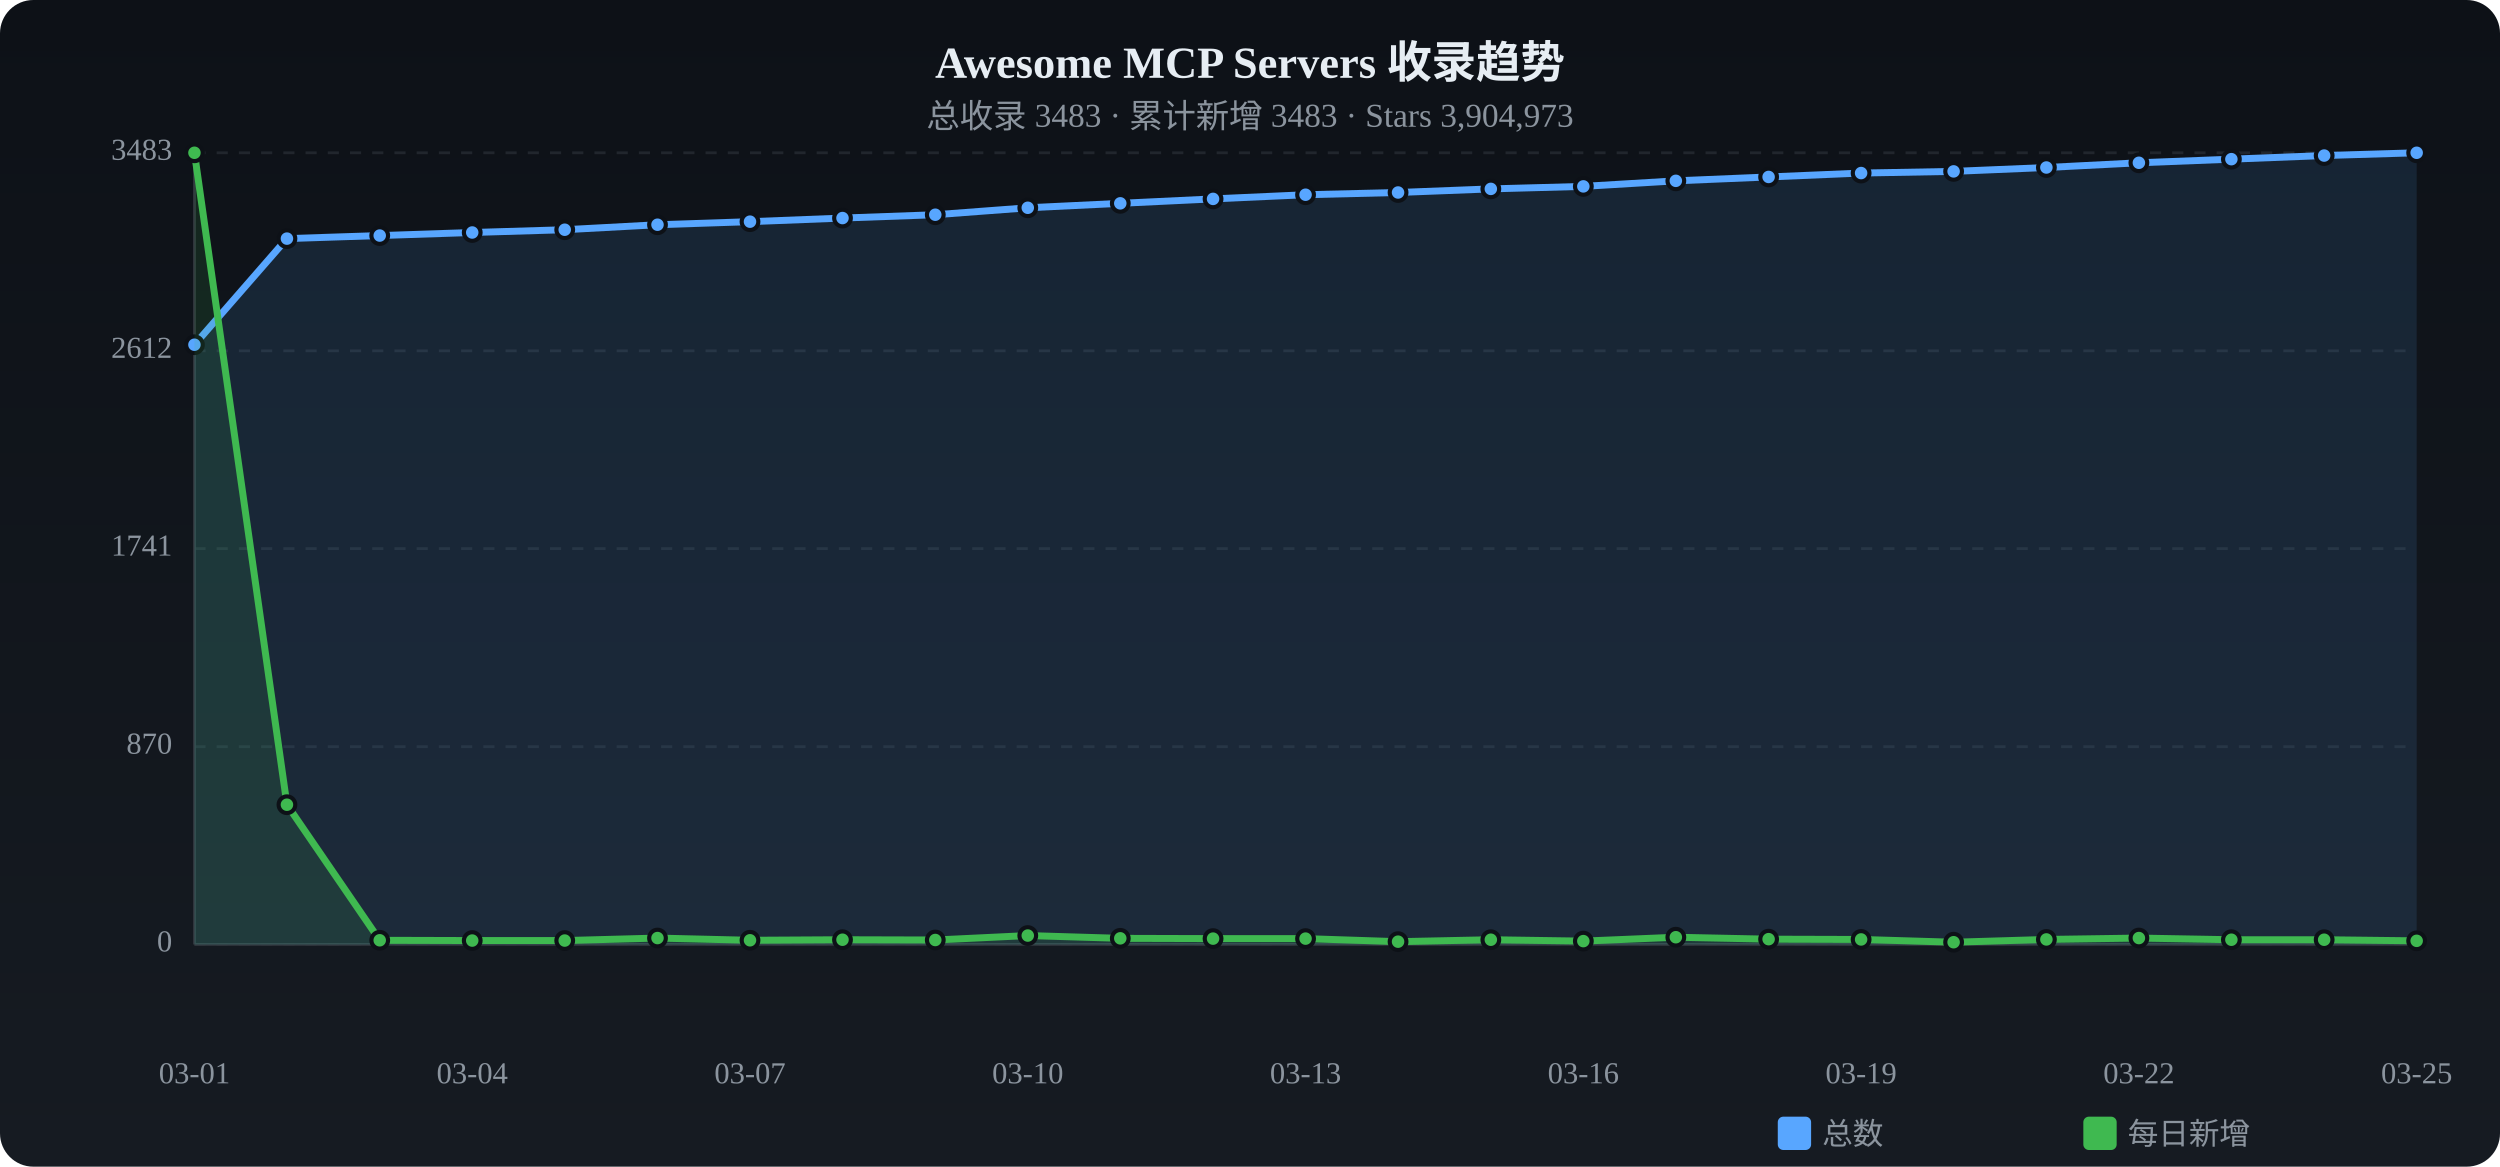
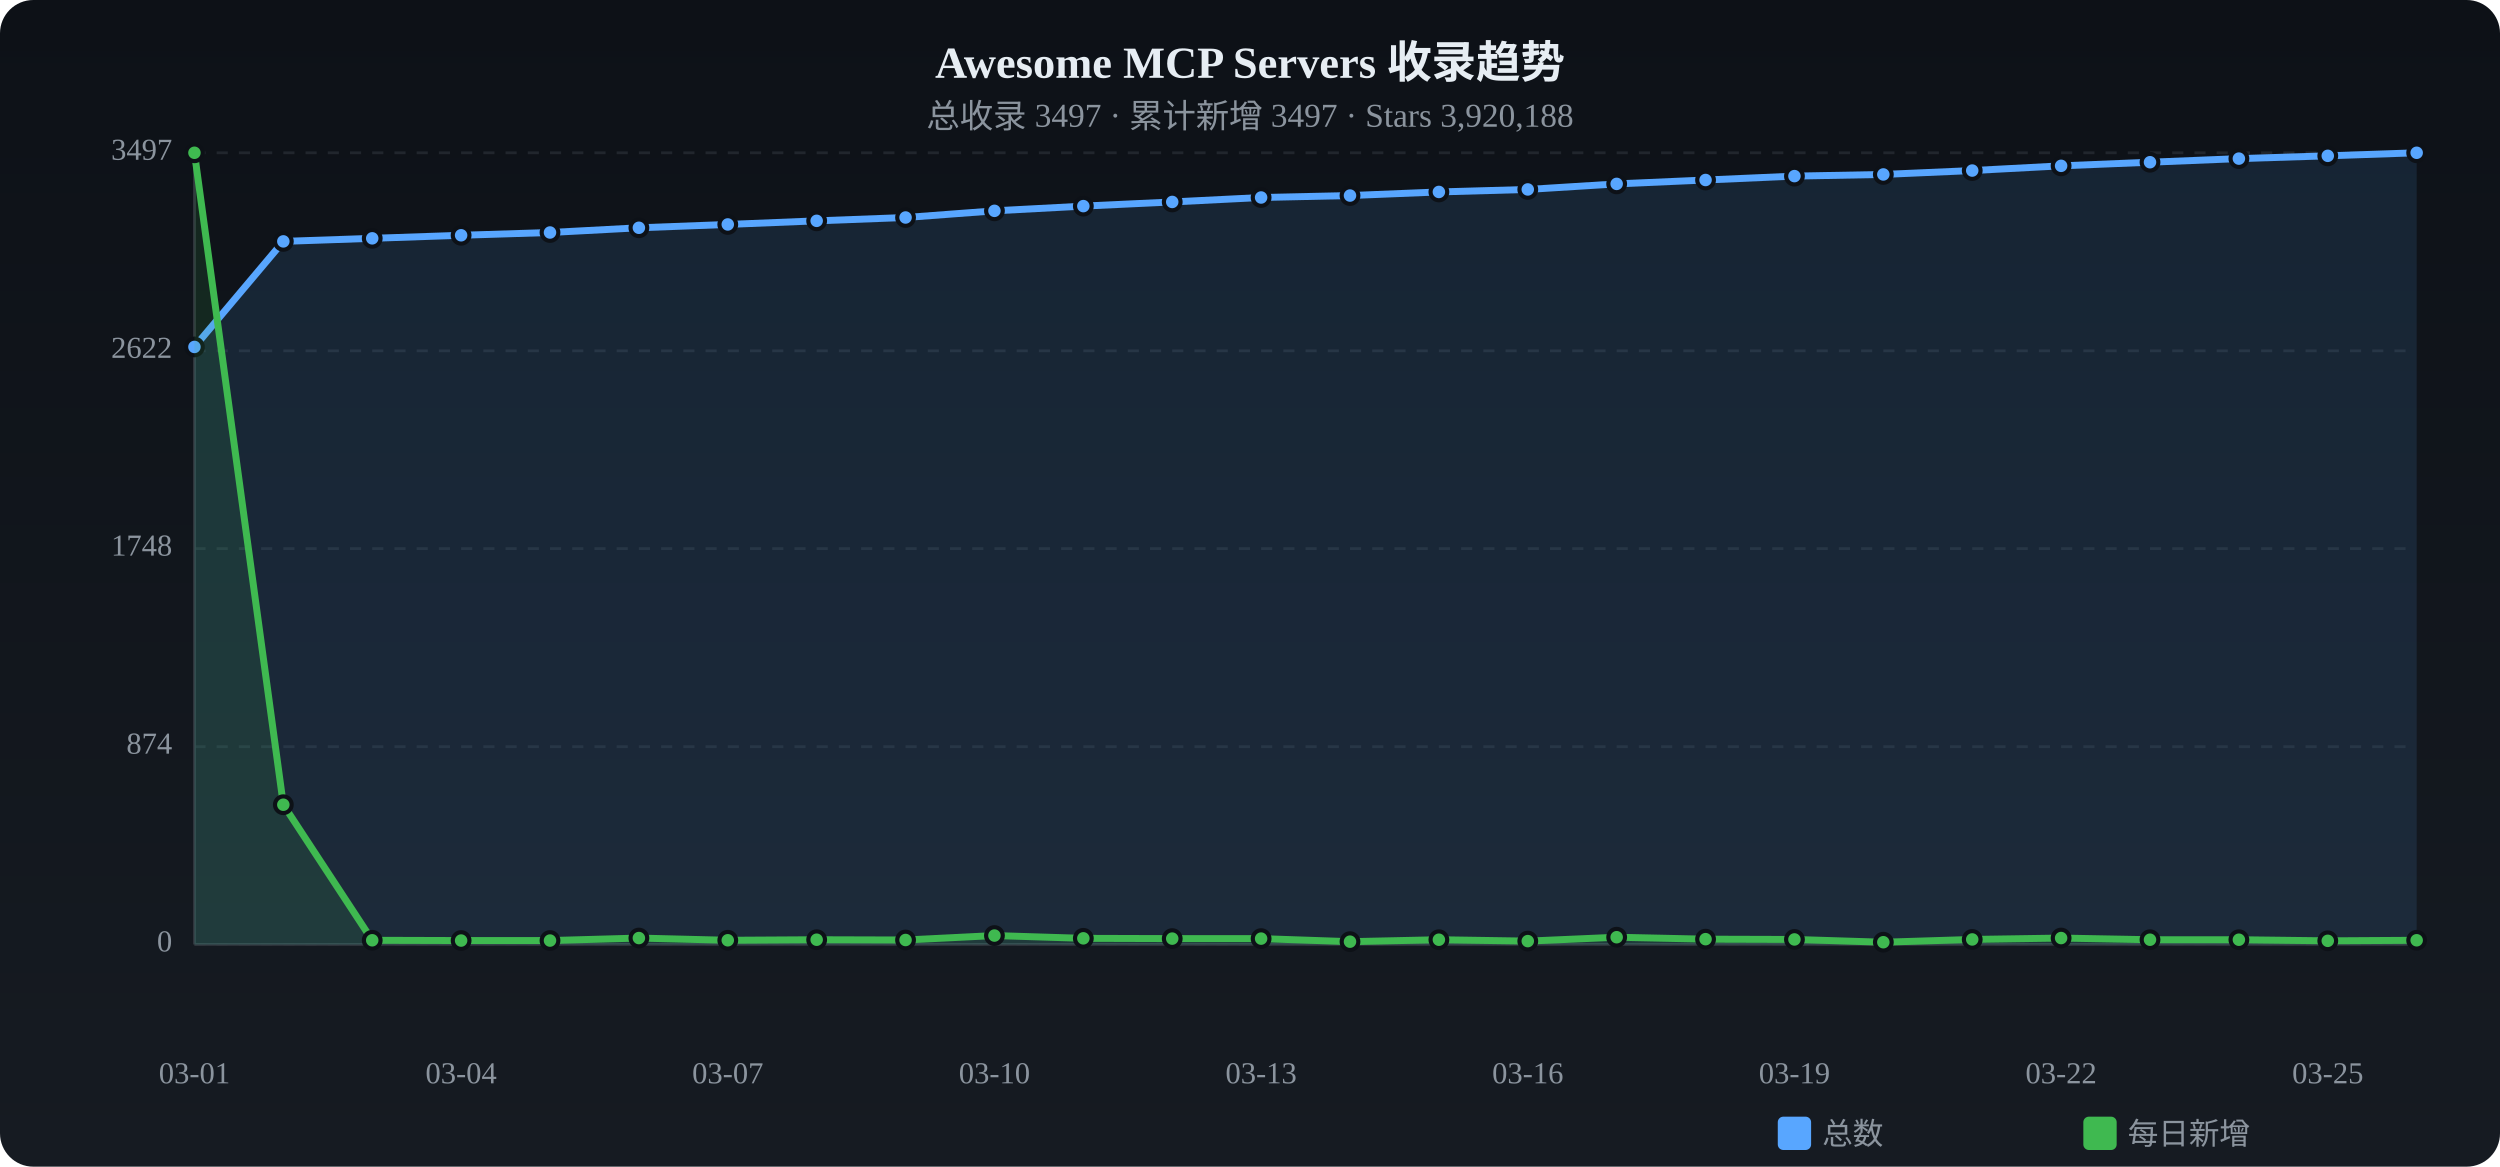
<svg xmlns="http://www.w3.org/2000/svg" viewBox="0 0 900 420" width="900" height="420">
  <defs>
    <linearGradient id="tbg" x1="0%" y1="0%" x2="0%" y2="100%">
      <stop offset="0%" stop-color="#0d1117" />
      <stop offset="100%" stop-color="#161b22" />
    </linearGradient>
  </defs>
  <rect width="900" height="420" rx="12" fill="url(#tbg)" />
  <text x="450.0" y="28" text-anchor="middle" fill="#e6edf3" font-size="16" font-weight="bold">Awesome MCP Servers 收录趋势</text>
-   <text x="450.0" y="46" text-anchor="middle" fill="#8b949e" font-size="12">总收录 3483 · 累计新增 3483 · Stars 3,904,973</text>
+   <text x="450.0" y="46" text-anchor="middle" fill="#8b949e" font-size="12">总收录 3497 · 累计新增 3497 · Stars 3,920,188</text>
  <text x="62" y="340.0" text-anchor="end" fill="#8b949e" font-size="11" dominant-baseline="middle">0</text>
  <line x1="70" y1="340.0" x2="870" y2="340.0" stroke="#21262d" stroke-dasharray="4 4" />
-   <text x="62" y="268.8" text-anchor="end" fill="#8b949e" font-size="11" dominant-baseline="middle">870</text>
+   <text x="62" y="268.8" text-anchor="end" fill="#8b949e" font-size="11" dominant-baseline="middle">874</text>
  <line x1="70" y1="268.8" x2="870" y2="268.8" stroke="#21262d" stroke-dasharray="4 4" />
-   <text x="62" y="197.5" text-anchor="end" fill="#8b949e" font-size="11" dominant-baseline="middle">1741</text>
+   <text x="62" y="197.5" text-anchor="end" fill="#8b949e" font-size="11" dominant-baseline="middle">1748</text>
  <line x1="70" y1="197.5" x2="870" y2="197.5" stroke="#21262d" stroke-dasharray="4 4" />
-   <text x="62" y="126.3" text-anchor="end" fill="#8b949e" font-size="11" dominant-baseline="middle">2612</text>
+   <text x="62" y="126.3" text-anchor="end" fill="#8b949e" font-size="11" dominant-baseline="middle">2622</text>
  <line x1="70" y1="126.3" x2="870" y2="126.3" stroke="#21262d" stroke-dasharray="4 4" />
-   <text x="62" y="55.0" text-anchor="end" fill="#8b949e" font-size="11" dominant-baseline="middle">3483</text>
+   <text x="62" y="55.0" text-anchor="end" fill="#8b949e" font-size="11" dominant-baseline="middle">3497</text>
  <line x1="70" y1="55.0" x2="870" y2="55.0" stroke="#21262d" stroke-dasharray="4 4" />
  <line x1="70" y1="55" x2="70" y2="340" stroke="#30363d" />
  <line x1="70" y1="340" x2="870" y2="340" stroke="#30363d" />
-   <path d="M70.0,124.1 L103.3,85.9 L136.7,84.8 L170.0,83.7 L203.3,82.7 L236.7,80.9 L270.0,79.8 L303.3,78.5 L336.7,77.3 L370.0,74.8 L403.3,73.2 L436.7,71.6 L470.0,70.1 L503.3,69.3 L536.7,68.0 L570.0,67.1 L603.3,65.1 L636.7,63.7 L670.0,62.3 L703.3,61.7 L736.7,60.3 L770.0,58.6 L803.3,57.3 L836.7,56.0 L870.0,55.0 L870.0,340 L70.0,340 Z" fill="#58a6ff" opacity="0.12" />
-   <polyline points="70.0,124.1 103.3,85.9 136.7,84.8 170.0,83.7 203.3,82.7 236.7,80.9 270.0,79.8 303.3,78.5 336.7,77.3 370.0,74.8 403.3,73.2 436.7,71.6 470.0,70.1 503.3,69.3 536.7,68.0 570.0,67.1 603.3,65.1 636.7,63.7 670.0,62.3 703.3,61.7 736.7,60.3 770.0,58.6 803.3,57.3 836.7,56.0 870.0,55.0" fill="none" stroke="#58a6ff" stroke-width="2.5" stroke-linecap="round" stroke-linejoin="round" />
-   <circle cx="70.0" cy="124.1" r="3" fill="#58a6ff" stroke="#0d1117" stroke-width="1.5" />
-   <circle cx="103.3" cy="85.9" r="3" fill="#58a6ff" stroke="#0d1117" stroke-width="1.5" />
-   <circle cx="136.7" cy="84.8" r="3" fill="#58a6ff" stroke="#0d1117" stroke-width="1.5" />
-   <circle cx="170.0" cy="83.7" r="3" fill="#58a6ff" stroke="#0d1117" stroke-width="1.5" />
-   <circle cx="203.3" cy="82.7" r="3" fill="#58a6ff" stroke="#0d1117" stroke-width="1.5" />
-   <circle cx="236.7" cy="80.9" r="3" fill="#58a6ff" stroke="#0d1117" stroke-width="1.5" />
-   <circle cx="270.0" cy="79.8" r="3" fill="#58a6ff" stroke="#0d1117" stroke-width="1.5" />
-   <circle cx="303.3" cy="78.5" r="3" fill="#58a6ff" stroke="#0d1117" stroke-width="1.5" />
-   <circle cx="336.7" cy="77.3" r="3" fill="#58a6ff" stroke="#0d1117" stroke-width="1.5" />
-   <circle cx="370.0" cy="74.8" r="3" fill="#58a6ff" stroke="#0d1117" stroke-width="1.5" />
-   <circle cx="403.3" cy="73.2" r="3" fill="#58a6ff" stroke="#0d1117" stroke-width="1.5" />
-   <circle cx="436.7" cy="71.6" r="3" fill="#58a6ff" stroke="#0d1117" stroke-width="1.5" />
-   <circle cx="470.0" cy="70.1" r="3" fill="#58a6ff" stroke="#0d1117" stroke-width="1.5" />
-   <circle cx="503.3" cy="69.3" r="3" fill="#58a6ff" stroke="#0d1117" stroke-width="1.5" />
-   <circle cx="536.7" cy="68.0" r="3" fill="#58a6ff" stroke="#0d1117" stroke-width="1.5" />
-   <circle cx="570.0" cy="67.1" r="3" fill="#58a6ff" stroke="#0d1117" stroke-width="1.5" />
-   <circle cx="603.3" cy="65.1" r="3" fill="#58a6ff" stroke="#0d1117" stroke-width="1.5" />
-   <circle cx="636.7" cy="63.7" r="3" fill="#58a6ff" stroke="#0d1117" stroke-width="1.5" />
-   <circle cx="670.0" cy="62.3" r="3" fill="#58a6ff" stroke="#0d1117" stroke-width="1.5" />
-   <circle cx="703.3" cy="61.7" r="3" fill="#58a6ff" stroke="#0d1117" stroke-width="1.5" />
-   <circle cx="736.7" cy="60.3" r="3" fill="#58a6ff" stroke="#0d1117" stroke-width="1.5" />
-   <circle cx="770.0" cy="58.6" r="3" fill="#58a6ff" stroke="#0d1117" stroke-width="1.5" />
-   <circle cx="803.3" cy="57.3" r="3" fill="#58a6ff" stroke="#0d1117" stroke-width="1.5" />
-   <circle cx="836.7" cy="56.0" r="3" fill="#58a6ff" stroke="#0d1117" stroke-width="1.5" />
+   <path d="M70.0,124.9 L102.0,86.9 L134.0,85.8 L166.0,84.7 L198.0,83.7 L230.0,82.0 L262.0,80.8 L294.0,79.5 L326.0,78.3 L358.0,75.9 L390.0,74.2 L422.0,72.7 L454.0,71.1 L486.0,70.4 L518.0,69.1 L550.0,68.2 L582.0,66.2 L614.0,64.8 L646.0,63.4 L678.0,62.8 L710.0,61.4 L742.0,59.7 L774.0,58.4 L806.0,57.1 L838.0,56.1 L870.0,55.0 L870.0,340 L70.0,340 Z" fill="#58a6ff" opacity="0.12" />
+   <polyline points="70.0,124.9 102.0,86.9 134.0,85.8 166.0,84.7 198.0,83.7 230.0,82.0 262.0,80.8 294.0,79.5 326.0,78.3 358.0,75.9 390.0,74.2 422.0,72.7 454.0,71.1 486.0,70.4 518.0,69.1 550.0,68.2 582.0,66.2 614.0,64.8 646.0,63.4 678.0,62.8 710.0,61.4 742.0,59.7 774.0,58.4 806.0,57.1 838.0,56.1 870.0,55.0" fill="none" stroke="#58a6ff" stroke-width="2.5" stroke-linecap="round" stroke-linejoin="round" />
+   <circle cx="70.0" cy="124.9" r="3" fill="#58a6ff" stroke="#0d1117" stroke-width="1.5" />
+   <circle cx="102.0" cy="86.9" r="3" fill="#58a6ff" stroke="#0d1117" stroke-width="1.5" />
+   <circle cx="134.0" cy="85.8" r="3" fill="#58a6ff" stroke="#0d1117" stroke-width="1.5" />
+   <circle cx="166.0" cy="84.7" r="3" fill="#58a6ff" stroke="#0d1117" stroke-width="1.5" />
+   <circle cx="198.0" cy="83.7" r="3" fill="#58a6ff" stroke="#0d1117" stroke-width="1.5" />
+   <circle cx="230.0" cy="82.0" r="3" fill="#58a6ff" stroke="#0d1117" stroke-width="1.5" />
+   <circle cx="262.0" cy="80.8" r="3" fill="#58a6ff" stroke="#0d1117" stroke-width="1.5" />
+   <circle cx="294.0" cy="79.5" r="3" fill="#58a6ff" stroke="#0d1117" stroke-width="1.5" />
+   <circle cx="326.0" cy="78.3" r="3" fill="#58a6ff" stroke="#0d1117" stroke-width="1.5" />
+   <circle cx="358.0" cy="75.9" r="3" fill="#58a6ff" stroke="#0d1117" stroke-width="1.5" />
+   <circle cx="390.0" cy="74.2" r="3" fill="#58a6ff" stroke="#0d1117" stroke-width="1.5" />
+   <circle cx="422.0" cy="72.7" r="3" fill="#58a6ff" stroke="#0d1117" stroke-width="1.5" />
+   <circle cx="454.0" cy="71.1" r="3" fill="#58a6ff" stroke="#0d1117" stroke-width="1.5" />
+   <circle cx="486.0" cy="70.4" r="3" fill="#58a6ff" stroke="#0d1117" stroke-width="1.5" />
+   <circle cx="518.0" cy="69.1" r="3" fill="#58a6ff" stroke="#0d1117" stroke-width="1.5" />
+   <circle cx="550.0" cy="68.2" r="3" fill="#58a6ff" stroke="#0d1117" stroke-width="1.5" />
+   <circle cx="582.0" cy="66.2" r="3" fill="#58a6ff" stroke="#0d1117" stroke-width="1.5" />
+   <circle cx="614.0" cy="64.8" r="3" fill="#58a6ff" stroke="#0d1117" stroke-width="1.5" />
+   <circle cx="646.0" cy="63.4" r="3" fill="#58a6ff" stroke="#0d1117" stroke-width="1.5" />
+   <circle cx="678.0" cy="62.8" r="3" fill="#58a6ff" stroke="#0d1117" stroke-width="1.5" />
+   <circle cx="710.0" cy="61.4" r="3" fill="#58a6ff" stroke="#0d1117" stroke-width="1.5" />
+   <circle cx="742.0" cy="59.7" r="3" fill="#58a6ff" stroke="#0d1117" stroke-width="1.5" />
+   <circle cx="774.0" cy="58.4" r="3" fill="#58a6ff" stroke="#0d1117" stroke-width="1.5" />
+   <circle cx="806.0" cy="57.1" r="3" fill="#58a6ff" stroke="#0d1117" stroke-width="1.5" />
+   <circle cx="838.0" cy="56.1" r="3" fill="#58a6ff" stroke="#0d1117" stroke-width="1.5" />
  <circle cx="870.0" cy="55.0" r="3" fill="#58a6ff" stroke="#0d1117" stroke-width="1.5" />
-   <path d="M70.0,55.0 L103.3,289.7 L136.7,338.5 L170.0,338.6 L203.3,338.6 L236.7,337.7 L270.0,338.5 L303.3,338.3 L336.7,338.4 L370.0,336.8 L403.3,337.8 L436.7,337.9 L470.0,337.9 L503.3,339.0 L536.7,338.3 L570.0,338.8 L603.3,337.4 L636.7,338.1 L670.0,338.2 L703.3,339.2 L736.7,338.2 L770.0,337.7 L803.3,338.3 L836.7,338.3 L870.0,338.7 L870.0,340 L70.0,340 Z" fill="#3fb950" opacity="0.12" />
-   <polyline points="70.0,55.0 103.3,289.7 136.7,338.5 170.0,338.6 203.3,338.6 236.7,337.7 270.0,338.5 303.3,338.3 336.7,338.4 370.0,336.8 403.3,337.8 436.7,337.9 470.0,337.9 503.3,339.0 536.7,338.3 570.0,338.8 603.3,337.4 636.7,338.1 670.0,338.2 703.3,339.2 736.7,338.2 770.0,337.7 803.3,338.3 836.7,338.3 870.0,338.7" fill="none" stroke="#3fb950" stroke-width="2.5" stroke-linecap="round" stroke-linejoin="round" />
+   <path d="M70.0,55.0 L102.0,289.7 L134.0,338.5 L166.0,338.6 L198.0,338.6 L230.0,337.7 L262.0,338.5 L294.0,338.3 L326.0,338.4 L358.0,336.8 L390.0,337.8 L422.0,337.9 L454.0,337.9 L486.0,339.0 L518.0,338.3 L550.0,338.8 L582.0,337.4 L614.0,338.1 L646.0,338.2 L678.0,339.2 L710.0,338.2 L742.0,337.7 L774.0,338.3 L806.0,338.3 L838.0,338.7 L870.0,338.5 L870.0,340 L70.0,340 Z" fill="#3fb950" opacity="0.12" />
+   <polyline points="70.0,55.0 102.0,289.7 134.0,338.5 166.0,338.6 198.0,338.6 230.0,337.7 262.0,338.5 294.0,338.3 326.0,338.4 358.0,336.8 390.0,337.8 422.0,337.9 454.0,337.9 486.0,339.0 518.0,338.3 550.0,338.8 582.0,337.4 614.0,338.1 646.0,338.2 678.0,339.2 710.0,338.2 742.0,337.7 774.0,338.3 806.0,338.3 838.0,338.7 870.0,338.5" fill="none" stroke="#3fb950" stroke-width="2.5" stroke-linecap="round" stroke-linejoin="round" />
  <circle cx="70.0" cy="55.0" r="3" fill="#3fb950" stroke="#0d1117" stroke-width="1.5" />
-   <circle cx="103.3" cy="289.7" r="3" fill="#3fb950" stroke="#0d1117" stroke-width="1.5" />
-   <circle cx="136.7" cy="338.5" r="3" fill="#3fb950" stroke="#0d1117" stroke-width="1.5" />
-   <circle cx="170.0" cy="338.6" r="3" fill="#3fb950" stroke="#0d1117" stroke-width="1.5" />
-   <circle cx="203.3" cy="338.6" r="3" fill="#3fb950" stroke="#0d1117" stroke-width="1.5" />
-   <circle cx="236.7" cy="337.7" r="3" fill="#3fb950" stroke="#0d1117" stroke-width="1.5" />
-   <circle cx="270.0" cy="338.5" r="3" fill="#3fb950" stroke="#0d1117" stroke-width="1.5" />
-   <circle cx="303.3" cy="338.3" r="3" fill="#3fb950" stroke="#0d1117" stroke-width="1.5" />
-   <circle cx="336.7" cy="338.4" r="3" fill="#3fb950" stroke="#0d1117" stroke-width="1.5" />
-   <circle cx="370.0" cy="336.8" r="3" fill="#3fb950" stroke="#0d1117" stroke-width="1.5" />
-   <circle cx="403.3" cy="337.8" r="3" fill="#3fb950" stroke="#0d1117" stroke-width="1.5" />
-   <circle cx="436.7" cy="337.9" r="3" fill="#3fb950" stroke="#0d1117" stroke-width="1.5" />
-   <circle cx="470.0" cy="337.9" r="3" fill="#3fb950" stroke="#0d1117" stroke-width="1.5" />
-   <circle cx="503.3" cy="339.0" r="3" fill="#3fb950" stroke="#0d1117" stroke-width="1.5" />
-   <circle cx="536.7" cy="338.3" r="3" fill="#3fb950" stroke="#0d1117" stroke-width="1.5" />
-   <circle cx="570.0" cy="338.8" r="3" fill="#3fb950" stroke="#0d1117" stroke-width="1.5" />
-   <circle cx="603.3" cy="337.4" r="3" fill="#3fb950" stroke="#0d1117" stroke-width="1.5" />
-   <circle cx="636.7" cy="338.1" r="3" fill="#3fb950" stroke="#0d1117" stroke-width="1.5" />
-   <circle cx="670.0" cy="338.2" r="3" fill="#3fb950" stroke="#0d1117" stroke-width="1.5" />
-   <circle cx="703.3" cy="339.2" r="3" fill="#3fb950" stroke="#0d1117" stroke-width="1.5" />
-   <circle cx="736.7" cy="338.2" r="3" fill="#3fb950" stroke="#0d1117" stroke-width="1.5" />
-   <circle cx="770.0" cy="337.7" r="3" fill="#3fb950" stroke="#0d1117" stroke-width="1.5" />
-   <circle cx="803.3" cy="338.3" r="3" fill="#3fb950" stroke="#0d1117" stroke-width="1.5" />
-   <circle cx="836.7" cy="338.3" r="3" fill="#3fb950" stroke="#0d1117" stroke-width="1.5" />
-   <circle cx="870.0" cy="338.7" r="3" fill="#3fb950" stroke="#0d1117" stroke-width="1.5" />
+   <circle cx="102.0" cy="289.7" r="3" fill="#3fb950" stroke="#0d1117" stroke-width="1.5" />
+   <circle cx="134.0" cy="338.5" r="3" fill="#3fb950" stroke="#0d1117" stroke-width="1.5" />
+   <circle cx="166.0" cy="338.6" r="3" fill="#3fb950" stroke="#0d1117" stroke-width="1.5" />
+   <circle cx="198.0" cy="338.6" r="3" fill="#3fb950" stroke="#0d1117" stroke-width="1.5" />
+   <circle cx="230.0" cy="337.7" r="3" fill="#3fb950" stroke="#0d1117" stroke-width="1.5" />
+   <circle cx="262.0" cy="338.5" r="3" fill="#3fb950" stroke="#0d1117" stroke-width="1.5" />
+   <circle cx="294.0" cy="338.3" r="3" fill="#3fb950" stroke="#0d1117" stroke-width="1.5" />
+   <circle cx="326.0" cy="338.4" r="3" fill="#3fb950" stroke="#0d1117" stroke-width="1.5" />
+   <circle cx="358.0" cy="336.8" r="3" fill="#3fb950" stroke="#0d1117" stroke-width="1.5" />
+   <circle cx="390.0" cy="337.8" r="3" fill="#3fb950" stroke="#0d1117" stroke-width="1.5" />
+   <circle cx="422.0" cy="337.9" r="3" fill="#3fb950" stroke="#0d1117" stroke-width="1.5" />
+   <circle cx="454.0" cy="337.9" r="3" fill="#3fb950" stroke="#0d1117" stroke-width="1.5" />
+   <circle cx="486.0" cy="339.0" r="3" fill="#3fb950" stroke="#0d1117" stroke-width="1.5" />
+   <circle cx="518.0" cy="338.3" r="3" fill="#3fb950" stroke="#0d1117" stroke-width="1.5" />
+   <circle cx="550.0" cy="338.8" r="3" fill="#3fb950" stroke="#0d1117" stroke-width="1.5" />
+   <circle cx="582.0" cy="337.4" r="3" fill="#3fb950" stroke="#0d1117" stroke-width="1.5" />
+   <circle cx="614.0" cy="338.1" r="3" fill="#3fb950" stroke="#0d1117" stroke-width="1.5" />
+   <circle cx="646.0" cy="338.2" r="3" fill="#3fb950" stroke="#0d1117" stroke-width="1.5" />
+   <circle cx="678.0" cy="339.2" r="3" fill="#3fb950" stroke="#0d1117" stroke-width="1.5" />
+   <circle cx="710.0" cy="338.2" r="3" fill="#3fb950" stroke="#0d1117" stroke-width="1.5" />
+   <circle cx="742.0" cy="337.7" r="3" fill="#3fb950" stroke="#0d1117" stroke-width="1.5" />
+   <circle cx="774.0" cy="338.3" r="3" fill="#3fb950" stroke="#0d1117" stroke-width="1.5" />
+   <circle cx="806.0" cy="338.3" r="3" fill="#3fb950" stroke="#0d1117" stroke-width="1.5" />
+   <circle cx="838.0" cy="338.7" r="3" fill="#3fb950" stroke="#0d1117" stroke-width="1.5" />
+   <circle cx="870.0" cy="338.5" r="3" fill="#3fb950" stroke="#0d1117" stroke-width="1.5" />
  <text x="70.0" y="390" text-anchor="middle" fill="#8b949e" font-size="11">03-01</text>
-   <text x="170.0" y="390" text-anchor="middle" fill="#8b949e" font-size="11">03-04</text>
-   <text x="270.0" y="390" text-anchor="middle" fill="#8b949e" font-size="11">03-07</text>
-   <text x="370.0" y="390" text-anchor="middle" fill="#8b949e" font-size="11">03-10</text>
-   <text x="470.0" y="390" text-anchor="middle" fill="#8b949e" font-size="11">03-13</text>
-   <text x="570.0" y="390" text-anchor="middle" fill="#8b949e" font-size="11">03-16</text>
-   <text x="670.0" y="390" text-anchor="middle" fill="#8b949e" font-size="11">03-19</text>
-   <text x="770.0" y="390" text-anchor="middle" fill="#8b949e" font-size="11">03-22</text>
-   <text x="870.0" y="390" text-anchor="middle" fill="#8b949e" font-size="11">03-25</text>
+   <text x="166.0" y="390" text-anchor="middle" fill="#8b949e" font-size="11">03-04</text>
+   <text x="262.0" y="390" text-anchor="middle" fill="#8b949e" font-size="11">03-07</text>
+   <text x="358.0" y="390" text-anchor="middle" fill="#8b949e" font-size="11">03-10</text>
+   <text x="454.0" y="390" text-anchor="middle" fill="#8b949e" font-size="11">03-13</text>
+   <text x="550.0" y="390" text-anchor="middle" fill="#8b949e" font-size="11">03-16</text>
+   <text x="646.0" y="390" text-anchor="middle" fill="#8b949e" font-size="11">03-19</text>
+   <text x="742.0" y="390" text-anchor="middle" fill="#8b949e" font-size="11">03-22</text>
+   <text x="838.0" y="390" text-anchor="middle" fill="#8b949e" font-size="11">03-25</text>
  <rect x="640" y="402" width="12" height="12" rx="2" fill="#58a6ff" />
  <text x="656" y="412" fill="#8b949e" font-size="11">总数</text>
  <rect x="750" y="402" width="12" height="12" rx="2" fill="#3fb950" />
  <text x="766" y="412" fill="#8b949e" font-size="11">每日新增</text>
</svg>
